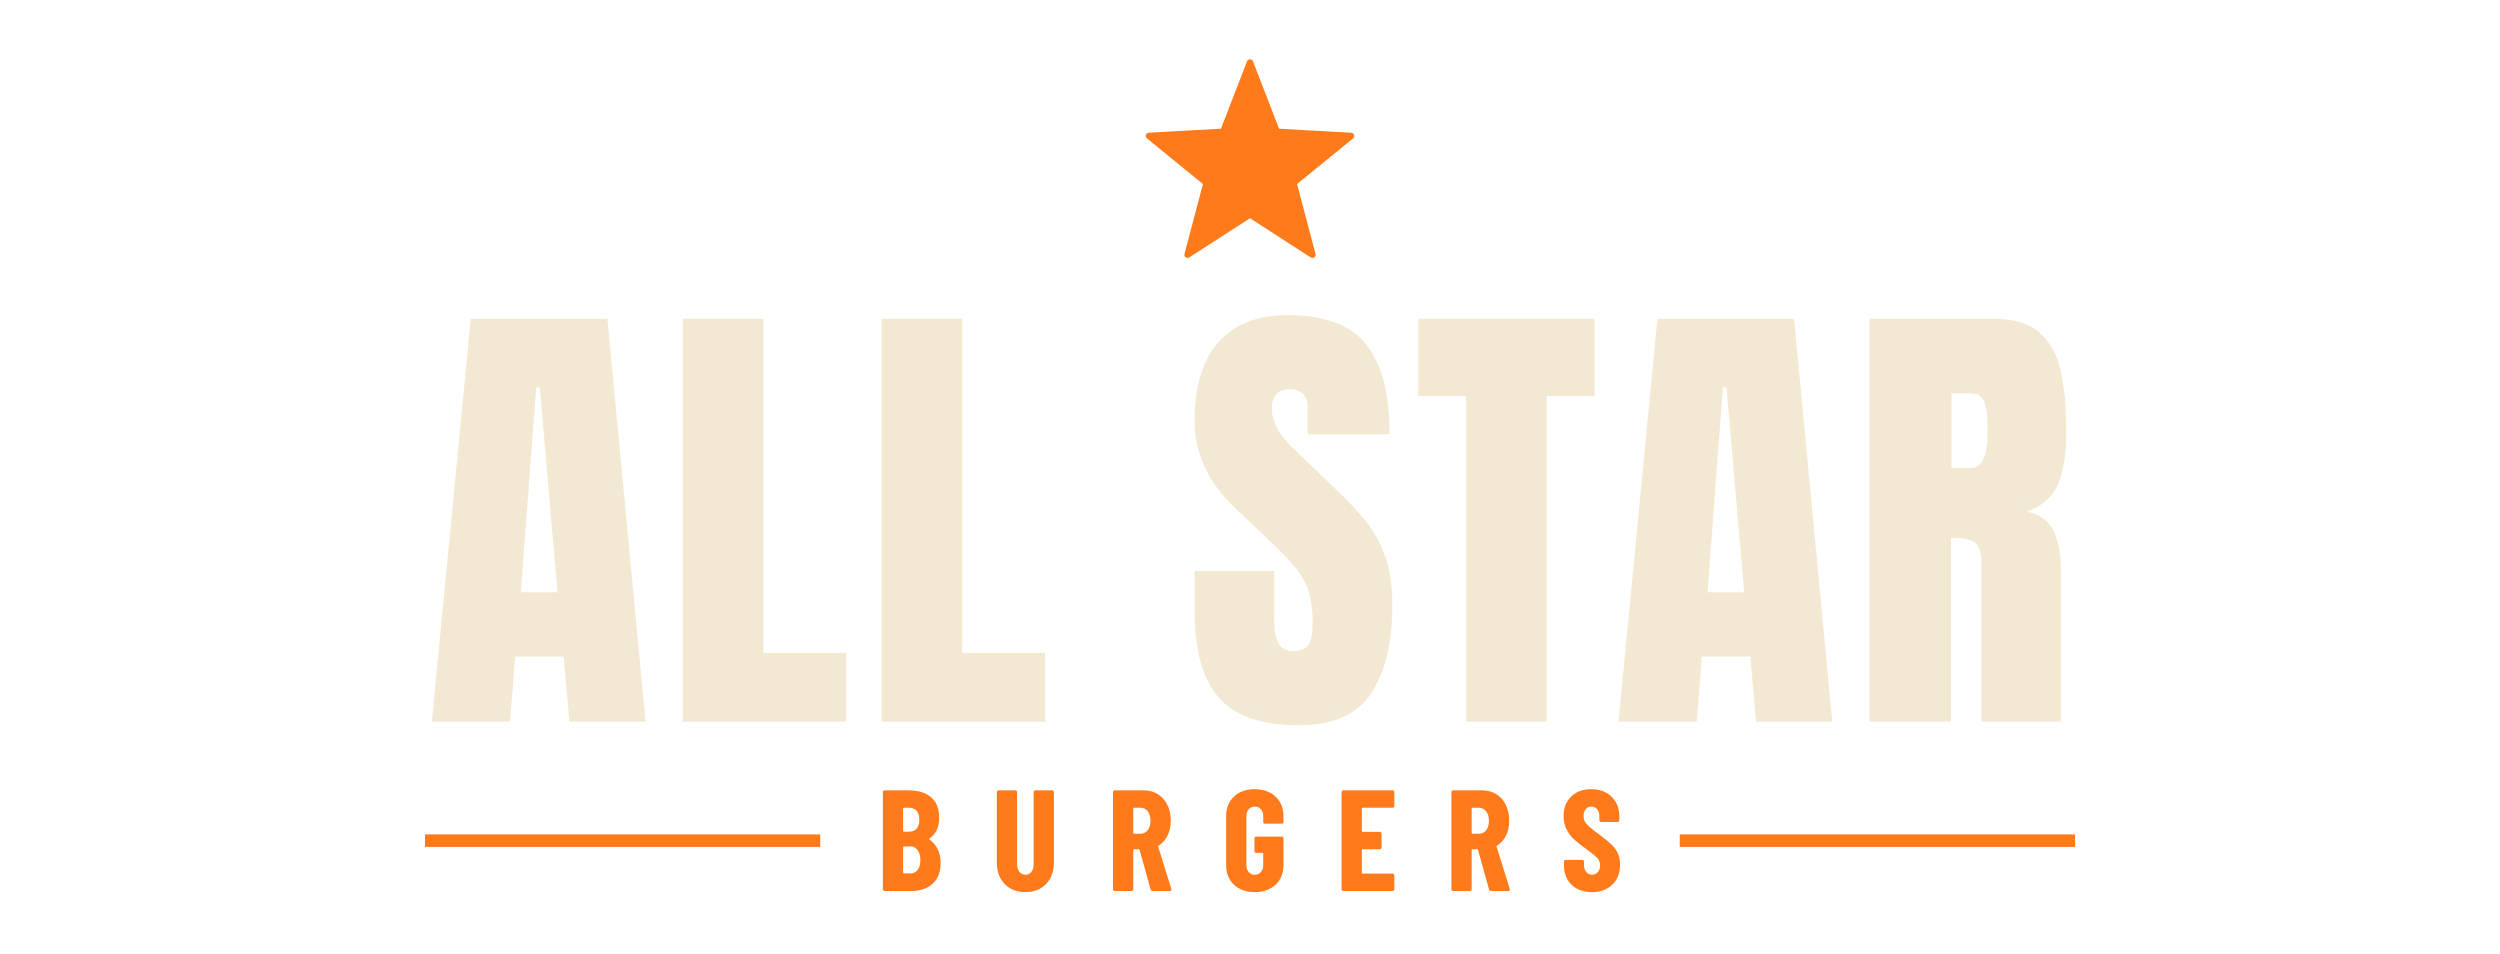
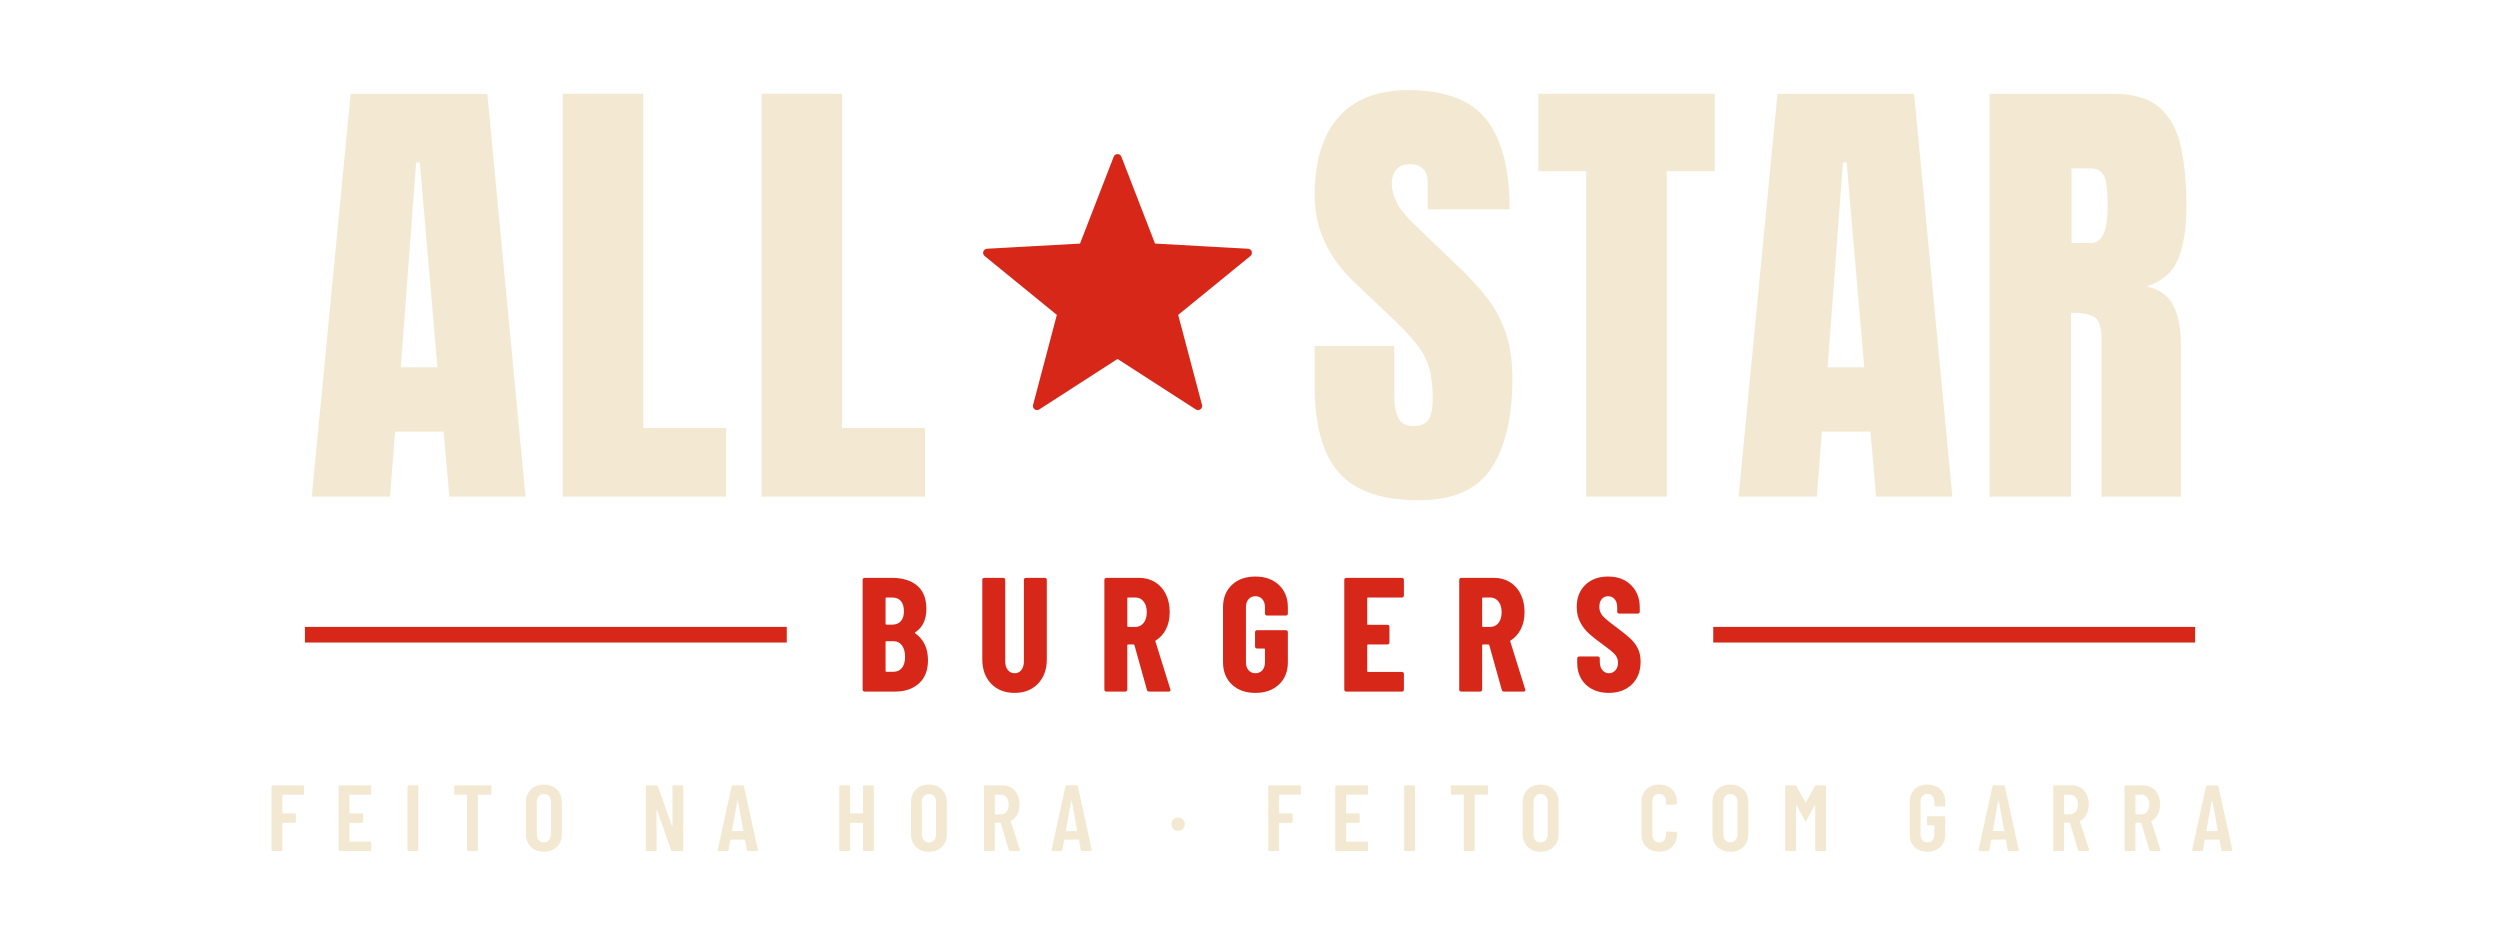
- <svg xmlns="http://www.w3.org/2000/svg" viewBox="0 0 800 305" width="800" height="305">
-   <polygon points="400.00,20.00 408.59,42.17 432.34,43.49 413.90,58.52 419.98,81.51 400.00,68.62 380.02,81.51 386.10,58.52 367.66,43.49 391.41,42.17" fill="#ff7a1a" stroke="#ff7a1a" stroke-width="2.04" stroke-linejoin="round" />
+ <svg xmlns="http://www.w3.org/2000/svg" viewBox="0 0 800 302" width="800" height="302">
  <g fill="#f3e9d2">
-     <path transform="translate(135.99 230.91) scale(0.07324 -0.07324)" d="M30 0 200 1760H797L964 0H631L606 284H394L372 0ZM419 565H579L502 1460H486Z" />
-     <path transform="translate(212.79 230.91) scale(0.07324 -0.07324)" d="M78 0V1760H430V300H792V0Z" />
-     <path transform="translate(276.41 230.91) scale(0.07324 -0.07324)" d="M78 0V1760H430V300H792V0Z" />
-     <path transform="translate(379.19 230.91) scale(0.07324 -0.07324)" d="M496 -16Q255 -16 148.5 104.0Q42 224 42 486V658H390V438Q390 377 408.5 342.5Q427 308 473 308Q521 308 539.5 336.0Q558 364 558 428Q558 509 542.0 563.5Q526 618 486.5 667.5Q447 717 377 783L219 933Q42 1100 42 1315Q42 1540 146.5 1658.0Q251 1776 449 1776Q691 1776 792.5 1647.0Q894 1518 894 1255H536V1376Q536 1412 515.5 1432.0Q495 1452 460 1452Q418 1452 398.5 1428.5Q379 1405 379 1368Q379 1331 399.0 1288.0Q419 1245 478 1189L681 994Q742 936 793.0 871.5Q844 807 875.0 721.5Q906 636 906 513Q906 265 814.5 124.5Q723 -16 496 -16Z" />
-     <path transform="translate(452.40 230.91) scale(0.07324 -0.07324)" d="M229 0V1422H20V1760H790V1422H581V0Z" />
-     <path transform="translate(515.73 230.91) scale(0.07324 -0.07324)" d="M30 0 200 1760H797L964 0H631L606 284H394L372 0ZM419 565H579L502 1460H486Z" />
-     <path transform="translate(592.53 230.91) scale(0.07324 -0.07324)" d="M78 0V1760H618Q753 1760 822.0 1698.5Q891 1637 914.5 1526.5Q938 1416 938 1267Q938 1123 901.5 1037.0Q865 951 764 918Q847 901 880.5 835.5Q914 770 914 666V0H567V689Q567 766 535.5 784.5Q504 803 434 803V0ZM436 1108H521Q594 1108 594 1267Q594 1370 578.0 1402.0Q562 1434 518 1434H436Z" />
+     <path transform="translate(97.57 158.91) scale(0.07324 -0.07324)" d="M30 0 200 1760H797L964 0H631L606 284H394L372 0ZM419 565H579L502 1460H486Z" />
+     <path transform="translate(174.37 158.91) scale(0.07324 -0.07324)" d="M78 0V1760H430V300H792V0Z" />
+     <path transform="translate(237.99 158.91) scale(0.07324 -0.07324)" d="M78 0V1760H430V300H792V0Z" />
  </g>
-   <g fill="#ff7a1a">
-     <path transform="translate(280.48 285.11) scale(0.046 -0.046)" d="M245 0H56Q51 0 47.5 3.5Q44 7 44 12V688Q44 693 47.5 696.5Q51 700 56 700H223Q323 700 379.5 652.0Q436 604 436 509Q436 410 368 365Q364 362 367 359Q446 303 446 193Q446 100 390.0 50.0Q334 0 245 0ZM185 574V417Q185 412 190 412H226Q260 412 279.0 433.5Q298 455 298 494Q298 535 279.5 557.0Q261 579 226 579H190Q185 579 185 574ZM305 214Q305 258 286.0 284.0Q267 310 235 310H190Q185 310 185 305V127Q185 122 190 122H234Q267 122 286.0 146.0Q305 170 305 214Z" />
-     <path transform="translate(317.10 285.11) scale(0.046 -0.046)" d="M41 199V688Q41 693 44.5 696.5Q48 700 53 700H170Q175 700 178.5 696.5Q182 693 182 688V185Q182 153 198.0 133.0Q214 113 240 113Q266 113 281.5 133.0Q297 153 297 185V688Q297 693 300.5 696.5Q304 700 309 700H426Q431 700 434.5 696.5Q438 693 438 688V199Q438 105 383.5 48.5Q329 -8 240 -8Q150 -8 95.5 48.5Q41 105 41 199Z" />
-     <path transform="translate(354.13 285.11) scale(0.046 -0.046)" d="M306 10 229 286Q227 290 224 290H190Q185 290 185 285V12Q185 7 181.5 3.5Q178 0 173 0H56Q51 0 47.5 3.5Q44 7 44 12V688Q44 693 47.5 696.5Q51 700 56 700H258Q313 700 356.0 673.5Q399 647 422.5 599.0Q446 551 446 489Q446 430 423.5 385.0Q401 340 361 315Q359 314 358.0 312.5Q357 311 358 309L450 14L451 10Q451 0 440 0H320Q309 0 306 10ZM185 574V403Q185 398 190 398H235Q266 398 285.5 422.5Q305 447 305 488Q305 530 285.5 554.5Q266 579 235 579H190Q185 579 185 574Z" />
-     <path transform="translate(390.80 285.11) scale(0.046 -0.046)" d="M34 181V519Q34 605 88.5 656.5Q143 708 233 708Q323 708 378.0 656.0Q433 604 433 518V480Q433 475 429.5 471.5Q426 468 421 468H304Q299 468 295.5 471.5Q292 475 292 480V520Q292 550 276.0 568.5Q260 587 233 587Q207 587 191.0 568.5Q175 550 175 520V180Q175 150 191.0 131.5Q207 113 233 113Q260 113 276.0 131.5Q292 150 292 180V260Q292 265 287 265H243Q238 265 234.5 268.5Q231 272 231 277V366Q231 371 234.5 374.5Q238 378 243 378H421Q426 378 429.5 374.5Q433 371 433 366V181Q433 95 378.0 43.5Q323 -8 233 -8Q143 -8 88.5 43.5Q34 95 34 181Z" />
-     <path transform="translate(427.28 285.11) scale(0.046 -0.046)" d="M399 579H190Q185 579 185 574V416Q185 411 190 411H310Q315 411 318.5 407.5Q322 404 322 399V302Q322 297 318.5 293.5Q315 290 310 290H190Q185 290 185 285V126Q185 121 190 121H399Q404 121 407.5 117.5Q411 114 411 109V12Q411 7 407.5 3.5Q404 0 399 0H56Q51 0 47.5 3.5Q44 7 44 12V688Q44 693 47.5 696.5Q51 700 56 700H399Q404 700 407.5 696.5Q411 693 411 688V591Q411 586 407.5 582.5Q404 579 399 579Z" />
-     <path transform="translate(462.43 285.11) scale(0.046 -0.046)" d="M306 10 229 286Q227 290 224 290H190Q185 290 185 285V12Q185 7 181.5 3.5Q178 0 173 0H56Q51 0 47.5 3.5Q44 7 44 12V688Q44 693 47.5 696.5Q51 700 56 700H258Q313 700 356.0 673.5Q399 647 422.5 599.0Q446 551 446 489Q446 430 423.5 385.0Q401 340 361 315Q359 314 358.0 312.5Q357 311 358 309L450 14L451 10Q451 0 440 0H320Q309 0 306 10ZM185 574V403Q185 398 190 398H235Q266 398 285.5 422.5Q305 447 305 488Q305 530 285.5 554.5Q266 579 235 579H190Q185 579 185 574Z" />
-     <path transform="translate(499.10 285.11) scale(0.046 -0.046)" d="M30 175V204Q30 209 33.5 212.5Q37 216 42 216H157Q162 216 165.5 212.5Q169 209 169 204V182Q169 151 185.0 132.0Q201 113 225 113Q249 113 265.0 131.0Q281 149 281 178Q281 208 261.0 229.5Q241 251 183 293Q133 329 102.0 357.0Q71 385 49.0 426.0Q27 467 27 521Q27 606 80.0 657.0Q133 708 220 708Q308 708 361.5 655.0Q415 602 415 516V492Q415 487 411.5 483.5Q408 480 403 480H288Q283 480 279.5 483.5Q276 487 276 492V519Q276 550 260.5 568.5Q245 587 220 587Q196 587 181.0 569.5Q166 552 166 521Q166 491 185.0 468.0Q204 445 260 404Q322 358 353.5 329.5Q385 301 402.5 266.5Q420 232 420 184Q420 96 366.0 44.0Q312 -8 224 -8Q166 -8 122.0 15.0Q78 38 54.0 79.5Q30 121 30 175Z" />
+   <polygon points="357.61,50.62 368.68,79.21 399.29,80.91 375.53,100.28 383.37,129.91 357.61,113.30 331.85,129.91 339.68,100.28 315.92,80.91 346.53,79.21" fill="#d62718" stroke="#d62718" stroke-width="2.63" stroke-linejoin="round" />
+   <g fill="#f3e9d2">
+     <path transform="translate(417.61 158.91) scale(0.07324 -0.07324)" d="M496 -16Q255 -16 148.5 104.0Q42 224 42 486V658H390V438Q390 377 408.5 342.5Q427 308 473 308Q521 308 539.5 336.0Q558 364 558 428Q558 509 542.0 563.5Q526 618 486.5 667.5Q447 717 377 783L219 933Q42 1100 42 1315Q42 1540 146.5 1658.0Q251 1776 449 1776Q691 1776 792.5 1647.0Q894 1518 894 1255H536V1376Q536 1412 515.5 1432.0Q495 1452 460 1452Q418 1452 398.5 1428.5Q379 1405 379 1368Q379 1331 399.0 1288.0Q419 1245 478 1189L681 994Q742 936 793.0 871.5Q844 807 875.0 721.5Q906 636 906 513Q906 265 814.5 124.5Q723 -16 496 -16Z" />
+     <path transform="translate(490.82 158.91) scale(0.07324 -0.07324)" d="M229 0V1422H20V1760H790V1422H581V0Z" />
+     <path transform="translate(554.15 158.91) scale(0.07324 -0.07324)" d="M30 0 200 1760H797L964 0H631L606 284H394L372 0ZM419 565H579L502 1460H486Z" />
+     <path transform="translate(630.95 158.91) scale(0.07324 -0.07324)" d="M78 0V1760H618Q753 1760 822.0 1698.5Q891 1637 914.5 1526.5Q938 1416 938 1267Q938 1123 901.5 1037.0Q865 951 764 918Q847 901 880.5 835.5Q914 770 914 666V0H567V689Q567 766 535.5 784.5Q504 803 434 803V0ZM436 1108H521Q594 1108 594 1267Q594 1370 578.0 1402.0Q562 1434 518 1434H436Z" />
  </g>
-   <rect x="135.99" y="267.01" width="126.49" height="4.00" fill="#ff7a1a" />
-   <rect x="537.52" y="267.01" width="126.49" height="4.00" fill="#ff7a1a" />
+   <g fill="#d62718">
+     <path transform="translate(273.76 221.31) scale(0.052 -0.052)" d="M245 0H56Q51 0 47.5 3.5Q44 7 44 12V688Q44 693 47.5 696.5Q51 700 56 700H223Q323 700 379.5 652.0Q436 604 436 509Q436 410 368 365Q364 362 367 359Q446 303 446 193Q446 100 390.0 50.0Q334 0 245 0ZM185 574V417Q185 412 190 412H226Q260 412 279.0 433.5Q298 455 298 494Q298 535 279.5 557.0Q261 579 226 579H190Q185 579 185 574ZM305 214Q305 258 286.0 284.0Q267 310 235 310H190Q185 310 185 305V127Q185 122 190 122H234Q267 122 286.0 146.0Q305 170 305 214Z" />
+     <path transform="translate(312.20 221.31) scale(0.052 -0.052)" d="M41 199V688Q41 693 44.5 696.5Q48 700 53 700H170Q175 700 178.5 696.5Q182 693 182 688V185Q182 153 198.0 133.0Q214 113 240 113Q266 113 281.5 133.0Q297 153 297 185V688Q297 693 300.5 696.5Q304 700 309 700H426Q431 700 434.5 696.5Q438 693 438 688V199Q438 105 383.5 48.5Q329 -8 240 -8Q150 -8 95.5 48.5Q41 105 41 199Z" />
+     <path transform="translate(351.11 221.31) scale(0.052 -0.052)" d="M306 10 229 286Q227 290 224 290H190Q185 290 185 285V12Q185 7 181.5 3.5Q178 0 173 0H56Q51 0 47.5 3.5Q44 7 44 12V688Q44 693 47.5 696.5Q51 700 56 700H258Q313 700 356.0 673.5Q399 647 422.5 599.0Q446 551 446 489Q446 430 423.5 385.0Q401 340 361 315Q359 314 358.0 312.5Q357 311 358 309L450 14L451 10Q451 0 440 0H320Q309 0 306 10ZM185 574V403Q185 398 190 398H235Q266 398 285.5 422.5Q305 447 305 488Q305 530 285.5 554.5Q266 579 235 579H190Q185 579 185 574Z" />
+     <path transform="translate(389.60 221.31) scale(0.052 -0.052)" d="M34 181V519Q34 605 88.5 656.5Q143 708 233 708Q323 708 378.0 656.0Q433 604 433 518V480Q433 475 429.5 471.5Q426 468 421 468H304Q299 468 295.5 471.5Q292 475 292 480V520Q292 550 276.0 568.5Q260 587 233 587Q207 587 191.0 568.5Q175 550 175 520V180Q175 150 191.0 131.5Q207 113 233 113Q260 113 276.0 131.5Q292 150 292 180V260Q292 265 287 265H243Q238 265 234.5 268.5Q231 272 231 277V366Q231 371 234.5 374.5Q238 378 243 378H421Q426 378 429.5 374.5Q433 371 433 366V181Q433 95 378.0 43.5Q323 -8 233 -8Q143 -8 88.5 43.5Q34 95 34 181Z" />
+     <path transform="translate(427.88 221.31) scale(0.052 -0.052)" d="M399 579H190Q185 579 185 574V416Q185 411 190 411H310Q315 411 318.5 407.5Q322 404 322 399V302Q322 297 318.5 293.5Q315 290 310 290H190Q185 290 185 285V126Q185 121 190 121H399Q404 121 407.5 117.5Q411 114 411 109V12Q411 7 407.5 3.5Q404 0 399 0H56Q51 0 47.5 3.5Q44 7 44 12V688Q44 693 47.5 696.5Q51 700 56 700H399Q404 700 407.5 696.5Q411 693 411 688V591Q411 586 407.5 582.5Q404 579 399 579Z" />
+     <path transform="translate(464.66 221.31) scale(0.052 -0.052)" d="M306 10 229 286Q227 290 224 290H190Q185 290 185 285V12Q185 7 181.5 3.5Q178 0 173 0H56Q51 0 47.5 3.5Q44 7 44 12V688Q44 693 47.5 696.5Q51 700 56 700H258Q313 700 356.0 673.5Q399 647 422.5 599.0Q446 551 446 489Q446 430 423.5 385.0Q401 340 361 315Q359 314 358.0 312.5Q357 311 358 309L450 14L451 10Q451 0 440 0H320Q309 0 306 10ZM185 574V403Q185 398 190 398H235Q266 398 285.5 422.5Q305 447 305 488Q305 530 285.5 554.5Q266 579 235 579H190Q185 579 185 574Z" />
+     <path transform="translate(503.15 221.31) scale(0.052 -0.052)" d="M30 175V204Q30 209 33.5 212.5Q37 216 42 216H157Q162 216 165.5 212.5Q169 209 169 204V182Q169 151 185.0 132.0Q201 113 225 113Q249 113 265.0 131.0Q281 149 281 178Q281 208 261.0 229.5Q241 251 183 293Q133 329 102.0 357.0Q71 385 49.0 426.0Q27 467 27 521Q27 606 80.0 657.0Q133 708 220 708Q308 708 361.5 655.0Q415 602 415 516V492Q415 487 411.5 483.5Q408 480 403 480H288Q283 480 279.5 483.5Q276 487 276 492V519Q276 550 260.5 568.5Q245 587 220 587Q196 587 181.0 569.5Q166 552 166 521Q166 491 185.0 468.0Q204 445 260 404Q322 358 353.5 329.5Q385 301 402.5 266.5Q420 232 420 184Q420 96 366.0 44.0Q312 -8 224 -8Q166 -8 122.0 15.0Q78 38 54.0 79.5Q30 121 30 175Z" />
+   </g>
+   <rect x="97.57" y="200.61" width="154.19" height="5.00" fill="#d62718" />
+   <rect x="548.24" y="200.61" width="154.19" height="5.00" fill="#d62718" />
+   <g fill="#f3e9d2">
+     <path transform="translate(85.26 272.31) scale(0.03 -0.03)" d="M390 600H175Q170 600 170 595V406Q170 401 175 401H302Q307 401 310.5 397.5Q314 394 314 389V312Q314 307 310.5 303.5Q307 300 302 300H175Q170 300 170 295V12Q170 7 166.5 3.5Q163 0 158 0H66Q61 0 57.5 3.5Q54 7 54 12V688Q54 693 57.5 696.5Q61 700 66 700H390Q395 700 398.5 696.5Q402 693 402 688V612Q402 607 398.5 603.5Q395 600 390 600Z" />
+     <path transform="translate(106.71 272.31) scale(0.03 -0.03)" d="M391 600H175Q170 600 170 595V406Q170 401 175 401H303Q308 401 311.5 397.5Q315 394 315 389V312Q315 307 311.5 303.5Q308 300 303 300H175Q170 300 170 295V105Q170 100 175 100H391Q396 100 399.5 96.5Q403 93 403 88V12Q403 7 399.5 3.5Q396 0 391 0H66Q61 0 57.5 3.5Q54 7 54 12V688Q54 693 57.5 696.5Q61 700 66 700H391Q396 700 399.5 696.5Q403 693 403 688V612Q403 607 399.5 603.5Q396 600 391 600Z" />
+     <path transform="translate(128.76 272.31) scale(0.03 -0.03)" d="M54 12V688Q54 693 57.5 696.5Q61 700 66 700H158Q163 700 166.5 696.5Q170 693 170 688V12Q170 7 166.5 3.5Q163 0 158 0H66Q61 0 57.5 3.5Q54 7 54 12Z" />
+     <path transform="translate(144.48 272.31) scale(0.03 -0.03)" d="M425 688V612Q425 607 421.5 603.5Q418 600 413 600H286Q281 600 281 595V12Q281 7 277.5 3.5Q274 0 269 0H177Q172 0 168.5 3.5Q165 7 165 12V595Q165 600 160 600H40Q35 600 31.5 603.5Q28 607 28 612V688Q28 693 31.5 696.5Q35 700 40 700H413Q418 700 421.5 696.5Q425 693 425 688Z" />
+     <path transform="translate(167.04 272.31) scale(0.03 -0.03)" d="M42 182V518Q42 604 94.5 656.0Q147 708 233 708Q319 708 372.0 656.0Q425 604 425 518V182Q425 96 372.0 44.0Q319 -8 233 -8Q147 -8 94.5 44.0Q42 96 42 182ZM309 177V523Q309 561 288.0 584.5Q267 608 233 608Q199 608 178.5 584.5Q158 561 158 523V177Q158 139 178.5 115.5Q199 92 233 92Q267 92 288.0 115.5Q309 139 309 177Z" />
+     <path transform="translate(205.05 272.31) scale(0.03 -0.03)" d="M350 700H441Q446 700 449.5 696.5Q453 693 453 688V12Q453 7 449.5 3.5Q446 0 441 0H336Q326 0 323 10L174 434Q173 437 170.5 436.5Q168 436 168 433L169 12Q169 7 165.5 3.5Q162 0 157 0H66Q61 0 57.5 3.5Q54 7 54 12V688Q54 693 57.5 696.5Q61 700 66 700H169Q179 700 182 690L332 269Q333 266 335.5 266.5Q338 267 338 270V688Q338 693 341.5 696.5Q345 700 350 700Z" />
+     <path transform="translate(229.26 272.31) scale(0.03 -0.03)" d="M325 11 306 116Q306 121 300 121H154Q148 121 148 116L129 11Q128 0 116 0H25Q11 0 14 13L162 689Q164 700 175 700H281Q292 700 294 689L442 13V9Q442 0 431 0H338Q326 0 325 11ZM171 212H282Q288 212 287 217L229 533Q228 536 226.0 536.0Q224 536 223 533L166 217Q165 212 171 212Z" />
+     <path transform="translate(266.94 272.31) scale(0.03 -0.03)" d="M319 700H411Q416 700 419.5 696.5Q423 693 423 688V12Q423 7 419.5 3.5Q416 0 411 0H319Q314 0 310.5 3.5Q307 7 307 12V295Q307 300 302 300H175Q170 300 170 295V12Q170 7 166.5 3.5Q163 0 158 0H66Q61 0 57.5 3.5Q54 7 54 12V688Q54 693 57.5 696.5Q61 700 66 700H158Q163 700 166.5 696.5Q170 693 170 688V406Q170 401 175 401H302Q307 401 307 406V688Q307 693 310.5 696.5Q314 700 319 700Z" />
+     <path transform="translate(290.25 272.31) scale(0.03 -0.03)" d="M42 182V518Q42 604 94.5 656.0Q147 708 233 708Q319 708 372.0 656.0Q425 604 425 518V182Q425 96 372.0 44.0Q319 -8 233 -8Q147 -8 94.5 44.0Q42 96 42 182ZM309 177V523Q309 561 288.0 584.5Q267 608 233 608Q199 608 178.5 584.5Q158 561 158 523V177Q158 139 178.5 115.5Q199 92 233 92Q267 92 288.0 115.5Q309 139 309 177Z" />
+     <path transform="translate(313.26 272.31) scale(0.03 -0.03)" d="M318 10 233 297Q231 301 228 301H175Q170 301 170 296V12Q170 7 166.5 3.5Q163 0 158 0H66Q61 0 57.5 3.5Q54 7 54 12V688Q54 693 57.5 696.5Q61 700 66 700H254Q307 700 347.5 674.5Q388 649 410.5 602.5Q433 556 433 496Q433 434 409.0 389.0Q385 344 342 321Q338 320 339 315L437 14Q438 12 438 9Q438 0 427 0H331Q321 0 318 10ZM170 595V396Q170 391 175 391H236Q272 391 294.5 419.0Q317 447 317 495Q317 543 294.5 571.5Q272 600 236 600H175Q170 600 170 595Z" />
+     <path transform="translate(336.09 272.31) scale(0.03 -0.03)" d="M325 11 306 116Q306 121 300 121H154Q148 121 148 116L129 11Q128 0 116 0H25Q11 0 14 13L162 689Q164 700 175 700H281Q292 700 294 689L442 13V9Q442 0 431 0H338Q326 0 325 11ZM171 212H282Q288 212 287 217L229 533Q228 536 226.0 536.0Q224 536 223 533L166 217Q165 212 171 212Z" />
+     <path transform="translate(373.77 272.31) scale(0.03 -0.03)" d="M37 286Q37 317 57.0 337.0Q77 357 108 357Q139 357 158.5 337.0Q178 317 178 286Q178 255 158.0 235.0Q138 215 108 215Q77 215 57.0 235.0Q37 255 37 286Z" />
+     <path transform="translate(404.22 272.31) scale(0.03 -0.03)" d="M390 600H175Q170 600 170 595V406Q170 401 175 401H302Q307 401 310.5 397.5Q314 394 314 389V312Q314 307 310.5 303.5Q307 300 302 300H175Q170 300 170 295V12Q170 7 166.5 3.5Q163 0 158 0H66Q61 0 57.5 3.5Q54 7 54 12V688Q54 693 57.5 696.5Q61 700 66 700H390Q395 700 398.5 696.5Q402 693 402 688V612Q402 607 398.5 603.5Q395 600 390 600Z" />
+     <path transform="translate(425.67 272.31) scale(0.03 -0.03)" d="M391 600H175Q170 600 170 595V406Q170 401 175 401H303Q308 401 311.5 397.5Q315 394 315 389V312Q315 307 311.5 303.5Q308 300 303 300H175Q170 300 170 295V105Q170 100 175 100H391Q396 100 399.5 96.5Q403 93 403 88V12Q403 7 399.5 3.5Q396 0 391 0H66Q61 0 57.5 3.5Q54 7 54 12V688Q54 693 57.5 696.5Q61 700 66 700H391Q396 700 399.5 696.5Q403 693 403 688V612Q403 607 399.5 603.5Q396 600 391 600Z" />
+     <path transform="translate(447.72 272.31) scale(0.03 -0.03)" d="M54 12V688Q54 693 57.5 696.5Q61 700 66 700H158Q163 700 166.5 696.5Q170 693 170 688V12Q170 7 166.5 3.5Q163 0 158 0H66Q61 0 57.5 3.5Q54 7 54 12Z" />
+     <path transform="translate(463.44 272.31) scale(0.03 -0.03)" d="M425 688V612Q425 607 421.5 603.5Q418 600 413 600H286Q281 600 281 595V12Q281 7 277.5 3.5Q274 0 269 0H177Q172 0 168.5 3.5Q165 7 165 12V595Q165 600 160 600H40Q35 600 31.5 603.5Q28 607 28 612V688Q28 693 31.5 696.5Q35 700 40 700H413Q418 700 421.5 696.5Q425 693 425 688Z" />
+     <path transform="translate(486.00 272.31) scale(0.03 -0.03)" d="M42 182V518Q42 604 94.5 656.0Q147 708 233 708Q319 708 372.0 656.0Q425 604 425 518V182Q425 96 372.0 44.0Q319 -8 233 -8Q147 -8 94.5 44.0Q42 96 42 182ZM309 177V523Q309 561 288.0 584.5Q267 608 233 608Q199 608 178.5 584.5Q158 561 158 523V177Q158 139 178.5 115.5Q199 92 233 92Q267 92 288.0 115.5Q309 139 309 177Z" />
+     <path transform="translate(524.01 272.31) scale(0.03 -0.03)" d="M42 180V521Q42 607 93.5 657.5Q145 708 230 708Q316 708 368.0 657.5Q420 607 420 521V509Q420 504 416.5 500.0Q413 496 408 496L315 492Q303 492 303 504V529Q303 564 283.0 586.0Q263 608 230 608Q198 608 178.0 586.0Q158 564 158 529V171Q158 136 178.0 114.0Q198 92 230 92Q263 92 283.0 114.0Q303 136 303 171V196Q303 201 306.5 204.5Q310 208 315 208L408 204Q413 204 416.5 200.5Q420 197 420 192V180Q420 95 368.0 43.5Q316 -8 230 -8Q145 -8 93.5 43.5Q42 95 42 180Z" />
+     <path transform="translate(546.72 272.31) scale(0.03 -0.03)" d="M42 182V518Q42 604 94.5 656.0Q147 708 233 708Q319 708 372.0 656.0Q425 604 425 518V182Q425 96 372.0 44.0Q319 -8 233 -8Q147 -8 94.5 44.0Q42 96 42 182ZM309 177V523Q309 561 288.0 584.5Q267 608 233 608Q199 608 178.5 584.5Q158 561 158 523V177Q158 139 178.5 115.5Q199 92 233 92Q267 92 288.0 115.5Q309 139 309 177Z" />
+     <path transform="translate(569.73 272.31) scale(0.03 -0.03)" d="M383 700H475Q480 700 483.5 696.5Q487 693 487 688V12Q487 7 483.5 3.5Q480 0 475 0H383Q378 0 374.5 3.5Q371 7 371 12V484Q371 488 369.0 488.0Q367 488 365 485L278 327Q273 319 269 319Q265 319 260 327L173 485Q171 488 169.0 488.0Q167 488 167 484V12Q167 7 163.5 3.5Q160 0 155 0H63Q58 0 54.5 3.5Q51 7 51 12V688Q51 693 54.5 696.5Q58 700 63 700H155Q165 700 170 692L267 521Q270 517 273 521L368 692Q373 700 383 700Z" />
+     <path transform="translate(609.87 272.31) scale(0.03 -0.03)" d="M42 173V527Q42 609 93.5 658.5Q145 708 230 708Q315 708 367.5 658.5Q420 609 420 526V487Q420 482 416.5 478.5Q413 475 408 475H316Q311 475 307.5 478.5Q304 482 304 487V528Q304 564 283.5 586.0Q263 608 230 608Q197 608 177.0 586.0Q157 564 157 528V172Q157 136 177.0 114.0Q197 92 230 92Q263 92 283.5 114.0Q304 136 304 172V268Q304 273 299 273H238Q233 273 229.5 276.5Q226 280 226 285V358Q226 363 229.5 366.5Q233 370 238 370H408Q413 370 416.5 366.5Q420 363 420 358V173Q420 91 367.5 41.5Q315 -8 230 -8Q145 -8 93.5 41.5Q42 91 42 173Z" />
+     <path transform="translate(632.73 272.31) scale(0.03 -0.03)" d="M325 11 306 116Q306 121 300 121H154Q148 121 148 116L129 11Q128 0 116 0H25Q11 0 14 13L162 689Q164 700 175 700H281Q292 700 294 689L442 13V9Q442 0 431 0H338Q326 0 325 11ZM171 212H282Q288 212 287 217L229 533Q228 536 226.0 536.0Q224 536 223 533L166 217Q165 212 171 212Z" />
+     <path transform="translate(655.41 272.31) scale(0.03 -0.03)" d="M318 10 233 297Q231 301 228 301H175Q170 301 170 296V12Q170 7 166.5 3.5Q163 0 158 0H66Q61 0 57.5 3.5Q54 7 54 12V688Q54 693 57.5 696.5Q61 700 66 700H254Q307 700 347.5 674.5Q388 649 410.5 602.5Q433 556 433 496Q433 434 409.0 389.0Q385 344 342 321Q338 320 339 315L437 14Q438 12 438 9Q438 0 427 0H331Q321 0 318 10ZM170 595V396Q170 391 175 391H236Q272 391 294.5 419.0Q317 447 317 495Q317 543 294.5 571.5Q272 600 236 600H175Q170 600 170 595Z" />
+     <path transform="translate(678.24 272.31) scale(0.03 -0.03)" d="M318 10 233 297Q231 301 228 301H175Q170 301 170 296V12Q170 7 166.5 3.5Q163 0 158 0H66Q61 0 57.5 3.5Q54 7 54 12V688Q54 693 57.5 696.5Q61 700 66 700H254Q307 700 347.5 674.5Q388 649 410.5 602.5Q433 556 433 496Q433 434 409.0 389.0Q385 344 342 321Q338 320 339 315L437 14Q438 12 438 9Q438 0 427 0H331Q321 0 318 10ZM170 595V396Q170 391 175 391H236Q272 391 294.5 419.0Q317 447 317 495Q317 543 294.5 571.5Q272 600 236 600H175Q170 600 170 595Z" />
+     <path transform="translate(701.07 272.31) scale(0.03 -0.03)" d="M325 11 306 116Q306 121 300 121H154Q148 121 148 116L129 11Q128 0 116 0H25Q11 0 14 13L162 689Q164 700 175 700H281Q292 700 294 689L442 13V9Q442 0 431 0H338Q326 0 325 11ZM171 212H282Q288 212 287 217L229 533Q228 536 226.0 536.0Q224 536 223 533L166 217Q165 212 171 212Z" />
+   </g>
</svg>
